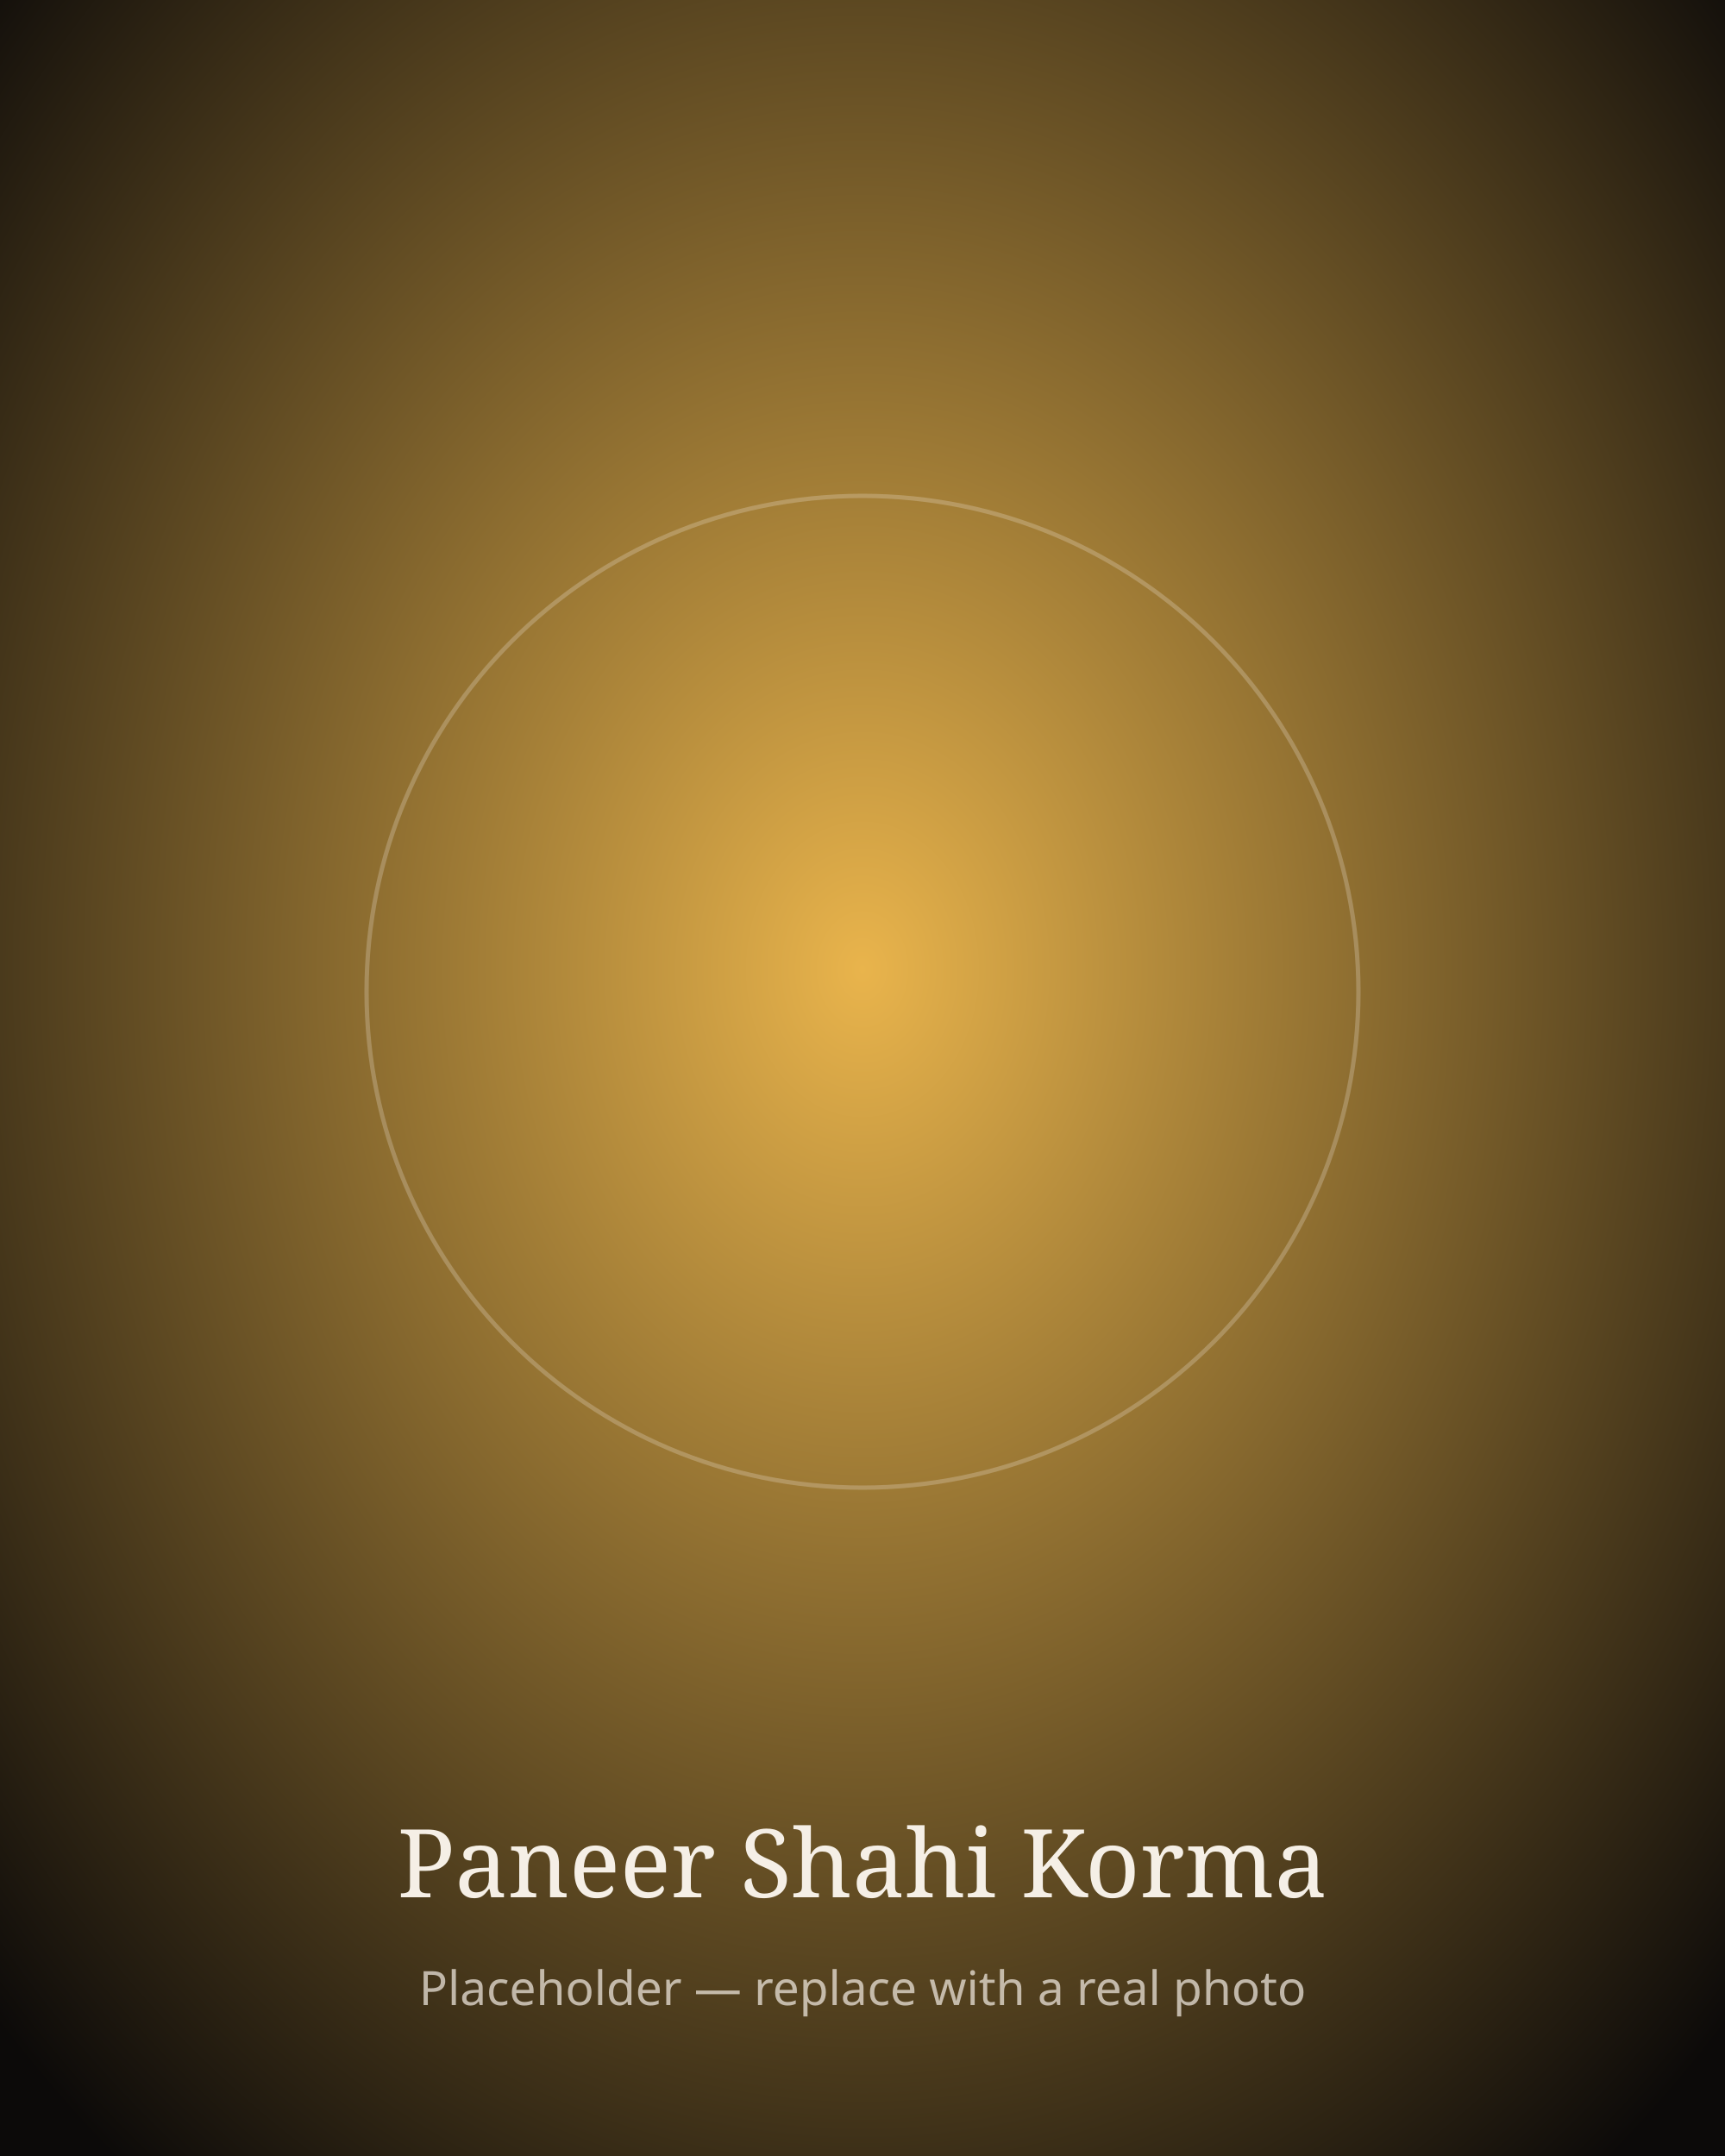
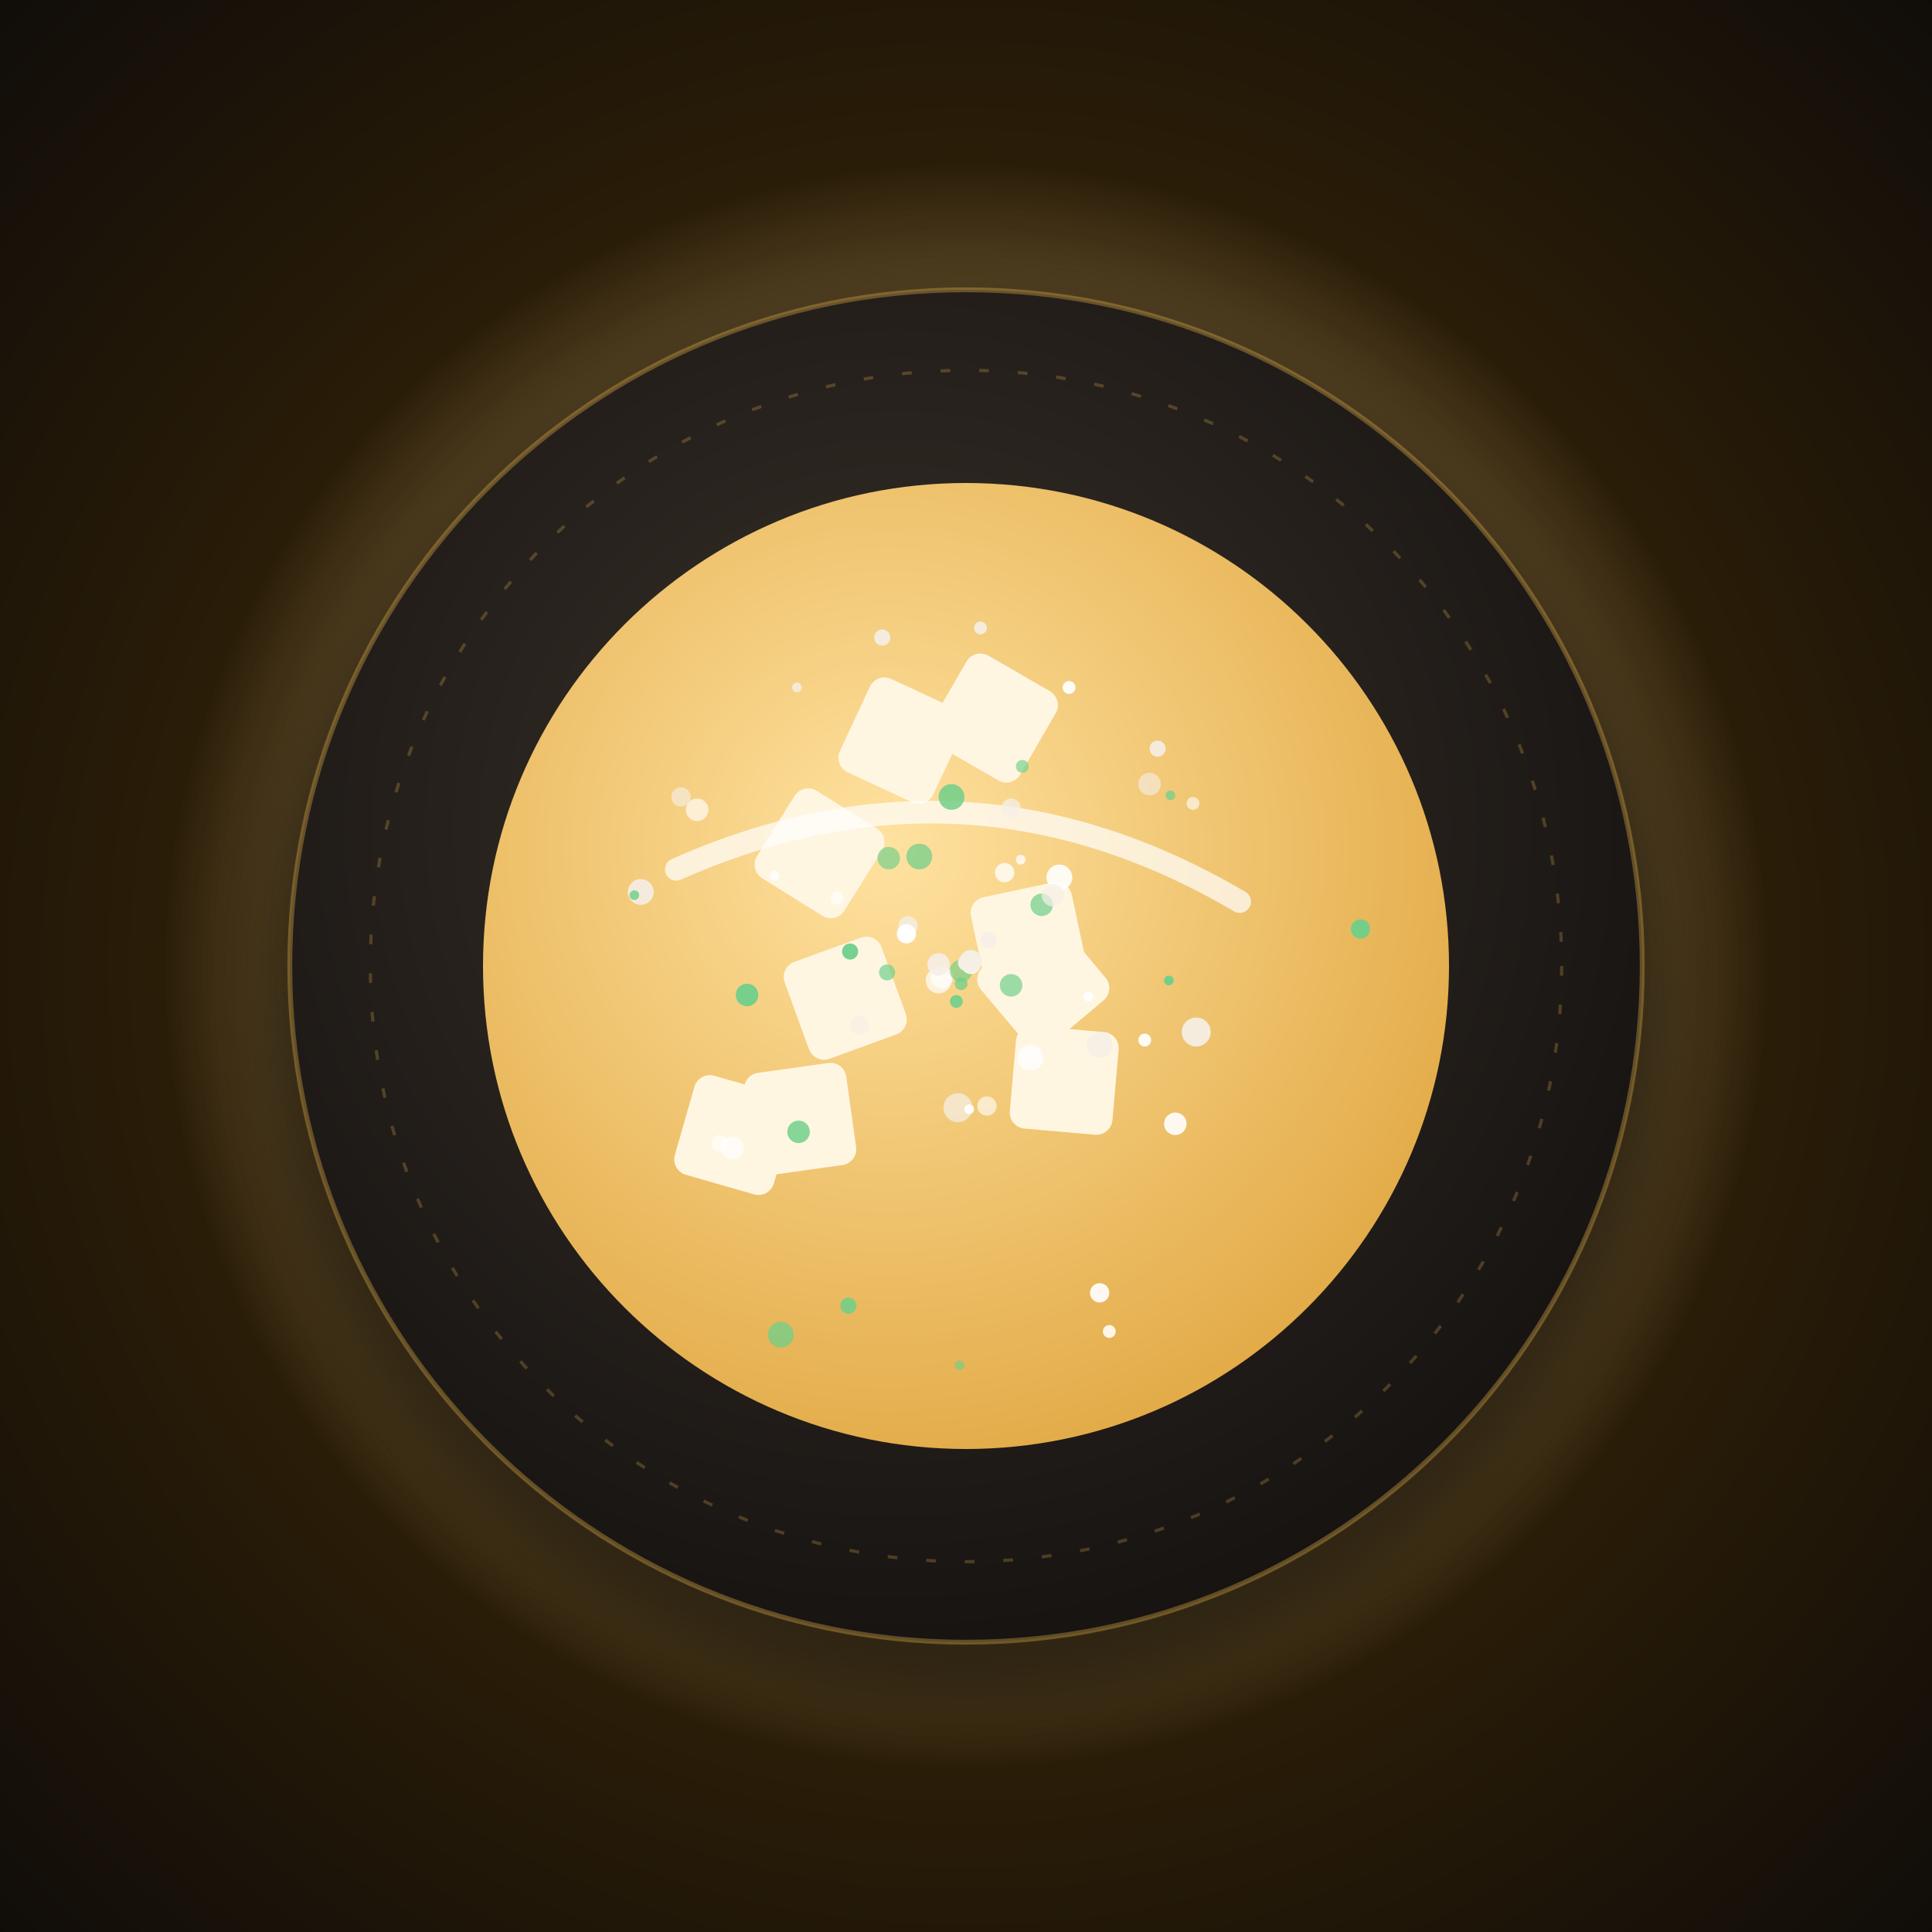
- <svg xmlns="http://www.w3.org/2000/svg" viewBox="0 0 800 1000" width="800" height="1000">
+ <svg xmlns="http://www.w3.org/2000/svg" viewBox="0 0 1200 1200" width="1200" height="1200">
  <defs>
-     <radialGradient id="g" cx="50%" cy="45%" r="70%">
-       <stop offset="0%" stop-color="#e9b44c" />
+     <radialGradient id="bg" cx="50%" cy="50%" r="75%">
+       <stop offset="0%" stop-color="#e9b44c" stop-opacity=".55" />
+       <stop offset="55%" stop-color="#2a1d08" />
      <stop offset="100%" stop-color="#0c0a09" />
    </radialGradient>
+     <radialGradient id="food" cx="42%" cy="38%" r="70%">
+       <stop offset="0%" stop-color="#ffe2a0" />
+       <stop offset="100%" stop-color="#e0a640" />
+     </radialGradient>
+     <radialGradient id="plate" cx="45%" cy="40%" r="65%">
+       <stop offset="0%" stop-color="#3a322b" />
+       <stop offset="100%" stop-color="#14110f" />
+     </radialGradient>
+     <filter id="soft">
+       <feGaussianBlur stdDeviation="18" />
+     </filter>
  </defs>
-   <rect width="800" height="1000" fill="url(#g)" />
-   <circle cx="400" cy="460" r="230" fill="none" stroke="#f5efe6" stroke-opacity=".25" stroke-width="2" />
-   <text x="400" y="880" text-anchor="middle" font-family="Georgia,serif" font-size="44" fill="#f5efe6">Paneer Shahi Korma</text>
-   <text x="400" y="930" text-anchor="middle" font-family="sans-serif" font-size="22" fill="#f5efe6" fill-opacity=".7">Placeholder — replace with a real photo</text>
+   <rect width="1200" height="1200" fill="url(#bg)" />
+   <circle cx="600" cy="620" r="430" fill="#000" opacity=".45" filter="url(#soft)" />
+   <circle cx="600" cy="600" r="420" fill="url(#plate)" stroke="#e9b44c" stroke-opacity=".35" stroke-width="3" />
+   <circle cx="600" cy="600" r="370" fill="none" stroke="#e9b44c" stroke-opacity=".25" stroke-dasharray="6 18" stroke-width="2" />
+   <circle cx="600" cy="600" r="300" fill="url(#food)" />
+   <rect x="528" y="428" width="64" height="64" rx="10" fill="#fff6e2" transform="rotate(25 560 460)" />
+   <rect x="493" y="588" width="64" height="64" rx="10" fill="#fff6e2" transform="rotate(70 525 620)" />
+   <rect x="629" y="639" width="64" height="64" rx="10" fill="#fff6e2" transform="rotate(5 661 671)" />
+   <rect x="465" y="663" width="64" height="64" rx="10" fill="#fff6e2" transform="rotate(82 497 695)" />
+   <rect x="616" y="579" width="64" height="64" rx="10" fill="#fff6e2" transform="rotate(50 648 611)" />
+   <rect x="477" y="498" width="64" height="64" rx="10" fill="#fff6e2" transform="rotate(32 509 530)" />
+   <rect x="607" y="552" width="64" height="64" rx="10" fill="#fff6e2" transform="rotate(78 639 584)" />
+   <rect x="585" y="414" width="64" height="64" rx="10" fill="#fff6e2" transform="rotate(30 617 446)" />
+   <rect x="424" y="673" width="64" height="64" rx="10" fill="#fff6e2" transform="rotate(16 456 705)" />
+   <path d="M420 540 Q600 460 770 560" stroke="#fff" stroke-opacity=".7" stroke-width="14" fill="none" stroke-linecap="round" />
+   <circle cx="719" cy="465" r="5" fill="#f5efe6" opacity="0.91" />
+   <circle cx="640" cy="657" r="8" fill="#ffffff" opacity="0.81" />
+   <circle cx="741" cy="499" r="4" fill="#ffffff" opacity="0.60" />
+   <circle cx="597" cy="611" r="4" fill="#6fcf8a" opacity="0.73" />
+   <circle cx="564" cy="575" r="6" fill="#f5efe6" opacity="0.81" />
+   <circle cx="714" cy="487" r="7" fill="#f5efe6" opacity="0.61" />
+   <circle cx="433" cy="503" r="7" fill="#ffffff" opacity="0.65" />
+   <circle cx="635" cy="476" r="4" fill="#6fcf8a" opacity="0.65" />
+   <circle cx="664" cy="427" r="4" fill="#ffffff" opacity="0.93" />
+   <circle cx="683" cy="803" r="6" fill="#ffffff" opacity="0.92" />
+   <circle cx="585" cy="607" r="7" fill="#ffffff" opacity="0.72" />
+   <circle cx="571" cy="532" r="8" fill="#6fcf8a" opacity="0.73" />
+   <circle cx="614" cy="584" r="5" fill="#f5efe6" opacity="0.89" />
+   <circle cx="398" cy="554" r="8" fill="#f5efe6" opacity="0.91" />
+   <circle cx="520" cy="558" r="4" fill="#ffffff" opacity="0.61" />
+   <circle cx="845" cy="577" r="6" fill="#6fcf8a" opacity="0.95" />
+   <circle cx="583" cy="609" r="8" fill="#ffffff" opacity="0.70" />
+   <circle cx="551" cy="604" r="5" fill="#6fcf8a" opacity="0.69" />
+   <circle cx="583" cy="599" r="7" fill="#f5efe6" opacity="0.92" />
+   <circle cx="727" cy="494" r="3" fill="#6fcf8a" opacity="0.73" />
+   <circle cx="496" cy="703" r="7" fill="#6fcf8a" opacity="0.83" />
+   <circle cx="597" cy="603" r="7" fill="#6fcf8a" opacity="0.64" />
+   <circle cx="658" cy="545" r="8" fill="#ffffff" opacity="0.90" />
+   <circle cx="613" cy="687" r="6" fill="#ffffff" opacity="0.62" />
+   <circle cx="711" cy="646" r="4" fill="#ffffff" opacity="0.92" />
+   <circle cx="594" cy="622" r="4" fill="#6fcf8a" opacity="0.90" />
+   <circle cx="455" cy="713" r="7" fill="#ffffff" opacity="0.71" />
+   <circle cx="726" cy="609" r="3" fill="#6fcf8a" opacity="0.98" />
+   <circle cx="603" cy="599" r="6" fill="#ffffff" opacity="0.85" />
+   <circle cx="743" cy="641" r="9" fill="#f5efe6" opacity="0.93" />
+   <circle cx="647" cy="562" r="7" fill="#6fcf8a" opacity="0.71" />
+   <circle cx="548" cy="396" r="5" fill="#f5efe6" opacity="0.92" />
+   <circle cx="603" cy="597" r="7" fill="#f5efe6" opacity="0.96" />
+   <circle cx="628" cy="612" r="7" fill="#6fcf8a" opacity="0.69" />
+   <circle cx="447" cy="710" r="5" fill="#ffffff" opacity="0.62" />
+   <circle cx="481" cy="544" r="3" fill="#ffffff" opacity="0.83" />
+   <circle cx="654" cy="556" r="7" fill="#f5efe6" opacity="0.71" />
+   <circle cx="624" cy="542" r="6" fill="#ffffff" opacity="0.79" />
+   <circle cx="423" cy="495" r="6" fill="#f5efe6" opacity="0.64" />
+   <circle cx="591" cy="495" r="8" fill="#6fcf8a" opacity="0.84" />
+   <circle cx="563" cy="580" r="6" fill="#ffffff" opacity="0.98" />
+   <circle cx="730" cy="698" r="7" fill="#ffffff" opacity="0.91" />
+   <circle cx="485" cy="829" r="8" fill="#6fcf8a" opacity="0.75" />
+   <circle cx="595" cy="688" r="9" fill="#f5efe6" opacity="0.73" />
+   <circle cx="609" cy="390" r="4" fill="#f5efe6" opacity="0.89" />
+   <circle cx="628" cy="502" r="6" fill="#f5efe6" opacity="0.79" />
+   <circle cx="495" cy="427" r="3" fill="#f5efe6" opacity="0.85" />
+   <circle cx="534" cy="637" r="6" fill="#f5efe6" opacity="0.63" />
+   <circle cx="596" cy="848" r="3" fill="#6fcf8a" opacity="0.61" />
+   <circle cx="634" cy="534" r="3" fill="#ffffff" opacity="0.76" />
+   <circle cx="394" cy="556" r="3" fill="#6fcf8a" opacity="0.83" />
+   <circle cx="528" cy="591" r="5" fill="#6fcf8a" opacity="0.94" />
+   <circle cx="683" cy="649" r="8" fill="#f5efe6" opacity="0.79" />
+   <circle cx="527" cy="811" r="5" fill="#6fcf8a" opacity="0.87" />
+   <circle cx="676" cy="619" r="3" fill="#ffffff" opacity="0.93" />
+   <circle cx="464" cy="618" r="7" fill="#6fcf8a" opacity="0.95" />
+   <circle cx="689" cy="827" r="4" fill="#ffffff" opacity="0.86" />
+   <circle cx="600" cy="598" r="5" fill="#f5efe6" opacity="0.99" />
+   <circle cx="552" cy="533" r="7" fill="#6fcf8a" opacity="0.66" />
+   <circle cx="602" cy="689" r="3" fill="#ffffff" opacity="0.96" />
</svg>
